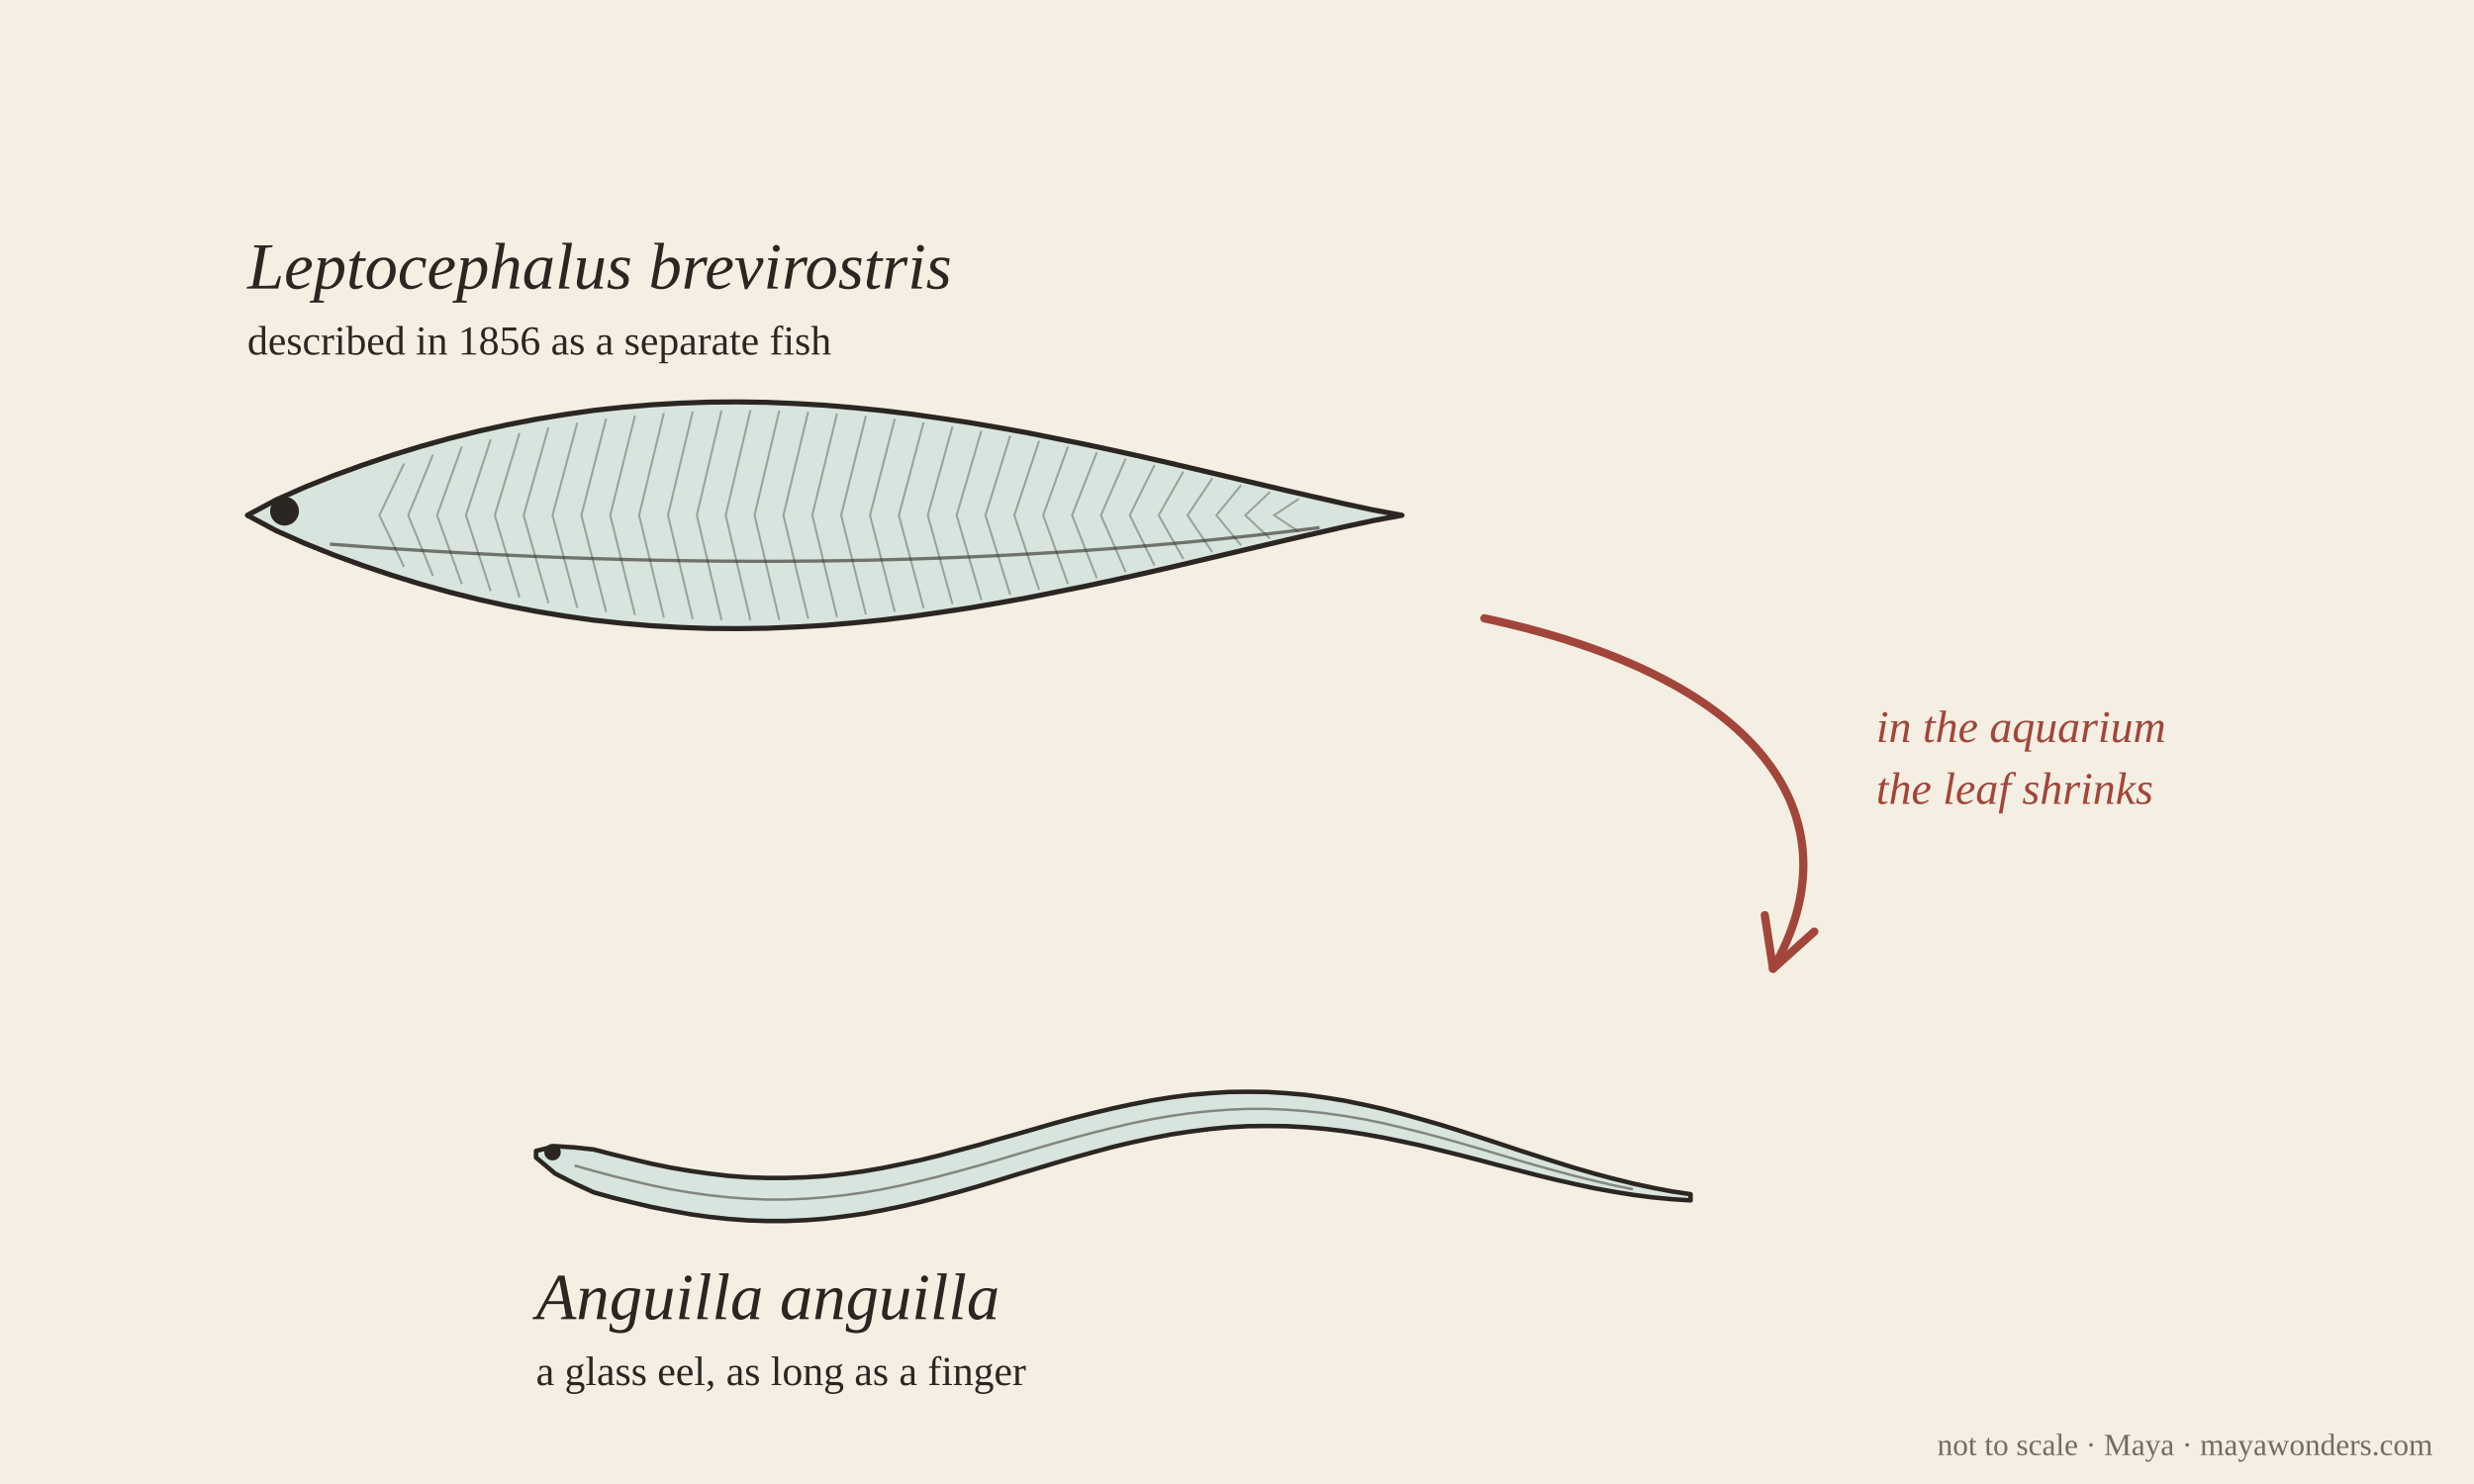
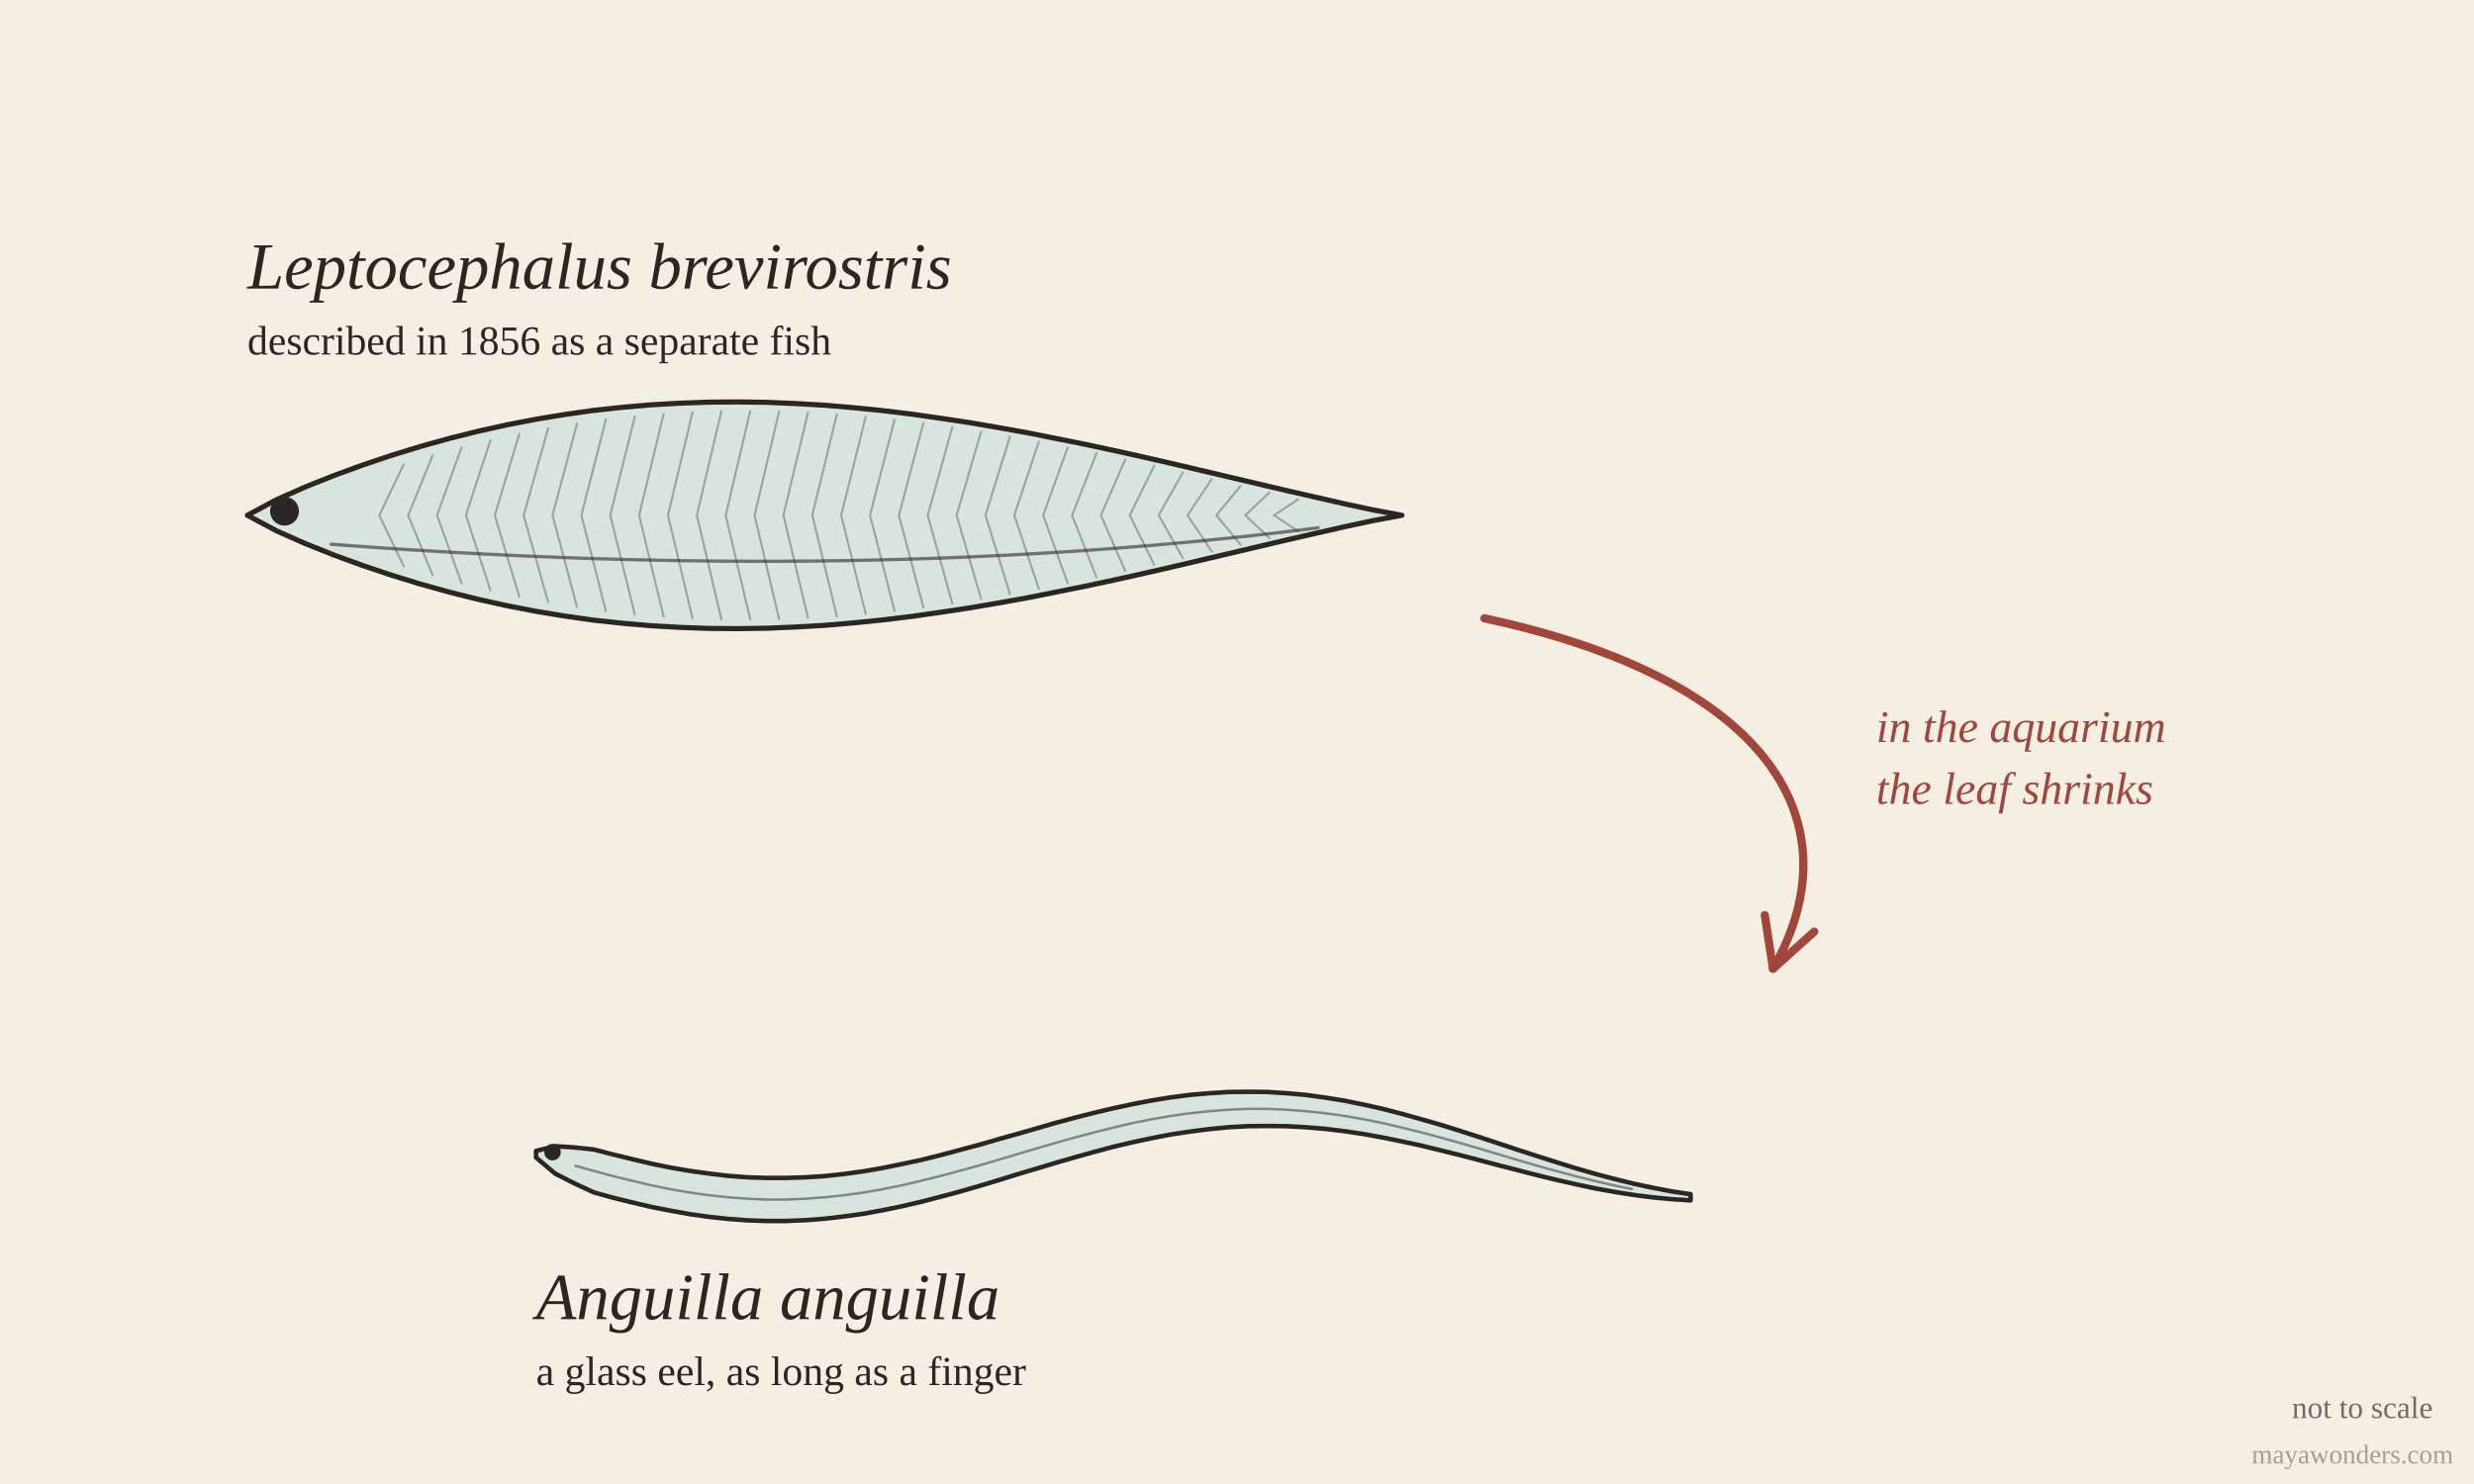
<svg xmlns="http://www.w3.org/2000/svg" viewBox="0 0 1200 720" width="1200" height="720" role="img" aria-label="An eel larva, a transparent leaf with an eye, and the glass eel it turns into">
  <rect width="1200" height="720" fill="#f5efe3" />
  <path d="M 120.0 250.0 L 134.0 242.5 L 148.0 236.3 L 162.0 230.7 L 176.0 225.6 L 190.0 220.9 L 204.0 216.6 L 218.0 212.7 L 232.0 209.2 L 246.0 206.1 L 260.0 203.4 L 274.0 201.1 L 288.0 199.1 L 302.0 197.6 L 316.0 196.4 L 330.0 195.6 L 344.0 195.1 L 358.0 195.0 L 372.0 195.2 L 386.0 195.8 L 400.0 196.6 L 414.0 197.8 L 428.0 199.2 L 442.0 200.9 L 456.0 202.9 L 470.0 205.0 L 484.0 207.4 L 498.0 209.9 L 512.0 212.7 L 526.0 215.5 L 540.0 218.5 L 554.0 221.6 L 568.0 224.8 L 582.0 228.1 L 596.0 231.4 L 610.0 234.7 L 624.0 238.0 L 638.0 241.2 L 652.0 244.4 L 666.0 247.4 L 680.0 250.0 L 680.0 250.0 L 666.0 252.6 L 652.0 255.6 L 638.0 258.8 L 624.0 262.0 L 610.0 265.3 L 596.0 268.6 L 582.0 271.9 L 568.0 275.2 L 554.0 278.4 L 540.0 281.5 L 526.0 284.5 L 512.0 287.3 L 498.0 290.1 L 484.0 292.6 L 470.0 295.0 L 456.0 297.1 L 442.0 299.1 L 428.0 300.8 L 414.0 302.2 L 400.0 303.4 L 386.0 304.2 L 372.0 304.8 L 358.0 305.0 L 344.0 304.9 L 330.0 304.4 L 316.0 303.6 L 302.0 302.4 L 288.0 300.9 L 274.0 298.9 L 260.0 296.6 L 246.0 293.9 L 232.0 290.8 L 218.0 287.3 L 204.0 283.4 L 190.0 279.1 L 176.0 274.4 L 162.0 269.3 L 148.0 263.7 L 134.0 257.5 L 120.0 250.0 Z" fill="#cfe0dc" fill-opacity="0.75" stroke="#2b2622" stroke-width="2.5" stroke-linejoin="round" />
  <path d="M 196.0 224.9 L 184.0 250.0 L 196.0 275.1" fill="none" stroke="#2b2622" stroke-width="1" opacity="0.35" />
  <path d="M 210.0 220.6 L 198.0 250.0 L 210.0 279.4" fill="none" stroke="#2b2622" stroke-width="1" opacity="0.35" />
  <path d="M 224.0 216.7 L 212.0 250.0 L 224.0 283.3" fill="none" stroke="#2b2622" stroke-width="1" opacity="0.35" />
  <path d="M 238.0 213.2 L 226.0 250.0 L 238.0 286.8" fill="none" stroke="#2b2622" stroke-width="1" opacity="0.35" />
  <path d="M 252.0 210.1 L 240.0 250.0 L 252.0 289.9" fill="none" stroke="#2b2622" stroke-width="1" opacity="0.35" />
  <path d="M 266.0 207.4 L 254.0 250.0 L 266.0 292.6" fill="none" stroke="#2b2622" stroke-width="1" opacity="0.35" />
  <path d="M 280.0 205.1 L 268.0 250.0 L 280.0 294.9" fill="none" stroke="#2b2622" stroke-width="1" opacity="0.35" />
  <path d="M 294.0 203.1 L 282.0 250.0 L 294.0 296.9" fill="none" stroke="#2b2622" stroke-width="1" opacity="0.35" />
  <path d="M 308.0 201.6 L 296.0 250.0 L 308.0 298.4" fill="none" stroke="#2b2622" stroke-width="1" opacity="0.35" />
  <path d="M 322.0 200.4 L 310.0 250.0 L 322.0 299.6" fill="none" stroke="#2b2622" stroke-width="1" opacity="0.35" />
  <path d="M 336.0 199.6 L 324.0 250.0 L 336.0 300.4" fill="none" stroke="#2b2622" stroke-width="1" opacity="0.35" />
  <path d="M 350.0 199.1 L 338.0 250.0 L 350.0 300.9" fill="none" stroke="#2b2622" stroke-width="1" opacity="0.35" />
  <path d="M 364.0 199.0 L 352.0 250.0 L 364.0 301.0" fill="none" stroke="#2b2622" stroke-width="1" opacity="0.35" />
  <path d="M 378.0 199.2 L 366.0 250.0 L 378.0 300.8" fill="none" stroke="#2b2622" stroke-width="1" opacity="0.35" />
  <path d="M 392.0 199.8 L 380.0 250.0 L 392.0 300.2" fill="none" stroke="#2b2622" stroke-width="1" opacity="0.35" />
  <path d="M 406.0 200.6 L 394.0 250.0 L 406.0 299.4" fill="none" stroke="#2b2622" stroke-width="1" opacity="0.35" />
  <path d="M 420.0 201.8 L 408.0 250.0 L 420.0 298.2" fill="none" stroke="#2b2622" stroke-width="1" opacity="0.35" />
  <path d="M 434.0 203.2 L 422.0 250.0 L 434.0 296.8" fill="none" stroke="#2b2622" stroke-width="1" opacity="0.35" />
  <path d="M 448.0 204.9 L 436.0 250.0 L 448.0 295.1" fill="none" stroke="#2b2622" stroke-width="1" opacity="0.35" />
  <path d="M 462.0 206.9 L 450.0 250.0 L 462.0 293.1" fill="none" stroke="#2b2622" stroke-width="1" opacity="0.35" />
  <path d="M 476.0 209.0 L 464.0 250.0 L 476.0 291.0" fill="none" stroke="#2b2622" stroke-width="1" opacity="0.35" />
  <path d="M 490.0 211.4 L 478.0 250.0 L 490.0 288.6" fill="none" stroke="#2b2622" stroke-width="1" opacity="0.35" />
  <path d="M 504.0 213.9 L 492.0 250.0 L 504.0 286.1" fill="none" stroke="#2b2622" stroke-width="1" opacity="0.35" />
  <path d="M 518.0 216.7 L 506.0 250.0 L 518.0 283.3" fill="none" stroke="#2b2622" stroke-width="1" opacity="0.35" />
  <path d="M 532.0 219.5 L 520.0 250.0 L 532.0 280.5" fill="none" stroke="#2b2622" stroke-width="1" opacity="0.35" />
  <path d="M 546.0 222.5 L 534.0 250.0 L 546.0 277.5" fill="none" stroke="#2b2622" stroke-width="1" opacity="0.35" />
  <path d="M 560.0 225.6 L 548.0 250.0 L 560.0 274.4" fill="none" stroke="#2b2622" stroke-width="1" opacity="0.35" />
  <path d="M 574.0 228.8 L 562.0 250.0 L 574.0 271.2" fill="none" stroke="#2b2622" stroke-width="1" opacity="0.35" />
  <path d="M 588.0 232.1 L 576.0 250.0 L 588.0 267.9" fill="none" stroke="#2b2622" stroke-width="1" opacity="0.35" />
  <path d="M 602.0 235.4 L 590.0 250.0 L 602.0 264.6" fill="none" stroke="#2b2622" stroke-width="1" opacity="0.35" />
  <path d="M 616.0 238.7 L 604.0 250.0 L 616.0 261.3" fill="none" stroke="#2b2622" stroke-width="1" opacity="0.35" />
  <path d="M 630.0 242.0 L 618.0 250.0 L 630.0 258.0" fill="none" stroke="#2b2622" stroke-width="1" opacity="0.35" />
  <path d="M 160 264 Q 420 284 640 256" fill="none" stroke="#2b2622" stroke-width="1.6" opacity="0.6" />
  <circle cx="138" cy="248" r="7" fill="#2b2622" />
  <text x="120" y="140" font-family="Georgia, 'Times New Roman', serif" font-size="32" font-style="italic" fill="#2b2622">Leptocephalus brevirostris</text>
  <text x="120" y="172" font-family="Georgia, 'Times New Roman', serif" font-size="20" fill="#2b2622">described in 1856 as a separate fish</text>
  <path d="M 720 300 C 860 330 900 400 860 470" fill="none" stroke="#a2453a" stroke-width="4" stroke-linecap="round" />
  <path d="M 860 470 l -4 -26 m 4 26 l 20 -18" fill="none" stroke="#a2453a" stroke-width="4" stroke-linecap="round" />
  <text x="910" y="360" font-family="Georgia, 'Times New Roman', serif" font-size="22" font-style="italic" fill="#a2453a">in the aquarium</text>
  <text x="910" y="390" font-family="Georgia, 'Times New Roman', serif" font-size="22" font-style="italic" fill="#a2453a">the leaf shrinks</text>
  <path d="M 260.0 558.4 L 269.3 556.1 L 278.7 556.7 L 288.0 557.7 L 297.3 560.1 L 306.7 562.4 L 316.0 564.6 L 325.3 566.5 L 334.7 568.1 L 344.0 569.4 L 353.3 570.5 L 362.7 571.2 L 372.0 571.5 L 381.3 571.5 L 390.7 571.2 L 400.0 570.6 L 409.3 569.6 L 418.7 568.3 L 428.0 566.7 L 437.3 564.8 L 446.7 562.8 L 456.0 560.5 L 465.3 558.0 L 474.7 555.5 L 484.0 552.8 L 493.3 550.2 L 502.7 547.5 L 512.0 544.8 L 521.3 542.3 L 530.7 539.9 L 540.0 537.7 L 549.3 535.7 L 558.7 533.9 L 568.0 532.4 L 577.3 531.2 L 586.7 530.4 L 596.0 529.8 L 605.3 529.7 L 614.7 529.8 L 624.0 530.4 L 633.3 531.2 L 642.7 532.5 L 652.0 534.0 L 661.3 535.9 L 670.7 538.0 L 680.0 540.4 L 689.3 543.0 L 698.7 545.7 L 708.0 548.6 L 717.3 551.6 L 726.7 554.7 L 736.0 557.8 L 745.3 560.8 L 754.7 563.8 L 764.0 566.7 L 773.3 569.4 L 782.7 571.9 L 792.0 574.2 L 801.3 576.2 L 810.7 578.0 L 820.0 579.4 L 820.0 582.4 L 810.7 581.8 L 801.3 580.9 L 792.0 579.7 L 782.7 578.2 L 773.3 576.5 L 764.0 574.5 L 754.7 572.4 L 745.3 570.1 L 736.0 567.7 L 726.7 565.3 L 717.3 562.8 L 708.0 560.4 L 698.7 558.1 L 689.3 555.8 L 680.0 553.8 L 670.7 551.9 L 661.3 550.2 L 652.0 548.8 L 642.7 547.7 L 633.3 546.9 L 624.0 546.4 L 614.7 546.3 L 605.3 546.4 L 596.0 546.9 L 586.7 547.8 L 577.3 549.0 L 568.0 550.4 L 558.7 552.2 L 549.3 554.2 L 540.0 556.4 L 530.7 558.9 L 521.3 561.5 L 512.0 564.2 L 502.7 567.0 L 493.3 569.8 L 484.0 572.7 L 474.7 575.5 L 465.3 578.2 L 456.0 580.7 L 446.7 583.1 L 437.3 585.3 L 428.0 587.2 L 418.7 588.9 L 409.3 590.2 L 400.0 591.3 L 390.7 592.0 L 381.3 592.4 L 372.0 592.4 L 362.7 592.1 L 353.3 591.4 L 344.0 590.4 L 334.7 589.1 L 325.3 587.4 L 316.0 585.6 L 306.7 583.4 L 297.3 581.1 L 288.0 578.5 L 278.7 574.2 L 269.3 569.4 L 260.0 561.6 Z" fill="#cfe0dc" fill-opacity="0.75" stroke="#2b2622" stroke-width="2.2" stroke-linejoin="round" />
  <path d="M 278.7 565.5 L 288.0 568.1 L 297.3 570.6 L 306.7 572.9 L 316.0 575.1 L 325.3 577.0 L 334.7 578.6 L 344.0 579.9 L 353.3 580.9 L 362.7 581.6 L 372.0 582.0 L 381.3 582.0 L 390.7 581.6 L 400.0 580.9 L 409.3 579.9 L 418.7 578.6 L 428.0 577.0 L 437.3 575.1 L 446.7 572.9 L 456.0 570.6 L 465.3 568.1 L 474.7 565.5 L 484.0 562.8 L 493.3 560.0 L 502.7 557.2 L 512.0 554.5 L 521.3 551.9 L 530.7 549.4 L 540.0 547.1 L 549.3 544.9 L 558.7 543.0 L 568.0 541.4 L 577.3 540.1 L 586.7 539.1 L 596.0 538.4 L 605.3 538.0 L 614.7 538.0 L 624.0 538.4 L 633.3 539.1 L 642.7 540.1 L 652.0 541.4 L 661.3 543.0 L 670.7 544.9 L 680.0 547.1 L 689.3 549.4 L 698.7 551.9 L 708.0 554.5 L 717.3 557.2 L 726.7 560.0 L 736.0 562.8 L 745.3 565.5 L 754.7 568.1 L 764.0 570.6 L 773.3 572.9 L 782.7 575.1 L 792.0 577.0" fill="none" stroke="#2b2622" stroke-width="1.2" opacity="0.5" />
  <circle cx="268" cy="559" r="4" fill="#2b2622" />
  <text x="260" y="640" font-family="Georgia, 'Times New Roman', serif" font-size="32" font-style="italic" fill="#2b2622">Anguilla anguilla</text>
  <text x="260" y="672" font-family="Georgia, 'Times New Roman', serif" font-size="20" fill="#2b2622">a glass eel, as long as a finger</text>
-   <text x="1180" y="706" text-anchor="end" font-family="Georgia, 'Times New Roman', serif" font-size="15" fill="#2b2622" opacity="0.65">not to scale · Maya · mayawonders.com</text>
+   <text x="1180" y="688" text-anchor="end" font-family="Georgia, 'Times New Roman', serif" font-size="15" fill="#2b2622" opacity="0.65">not to scale</text>
+   <text x="1190" y="710" text-anchor="end" font-family="Georgia, 'Times New Roman', serif" font-size="13" fill="#2b2622" opacity="0.4">mayawonders.com</text>
</svg>
